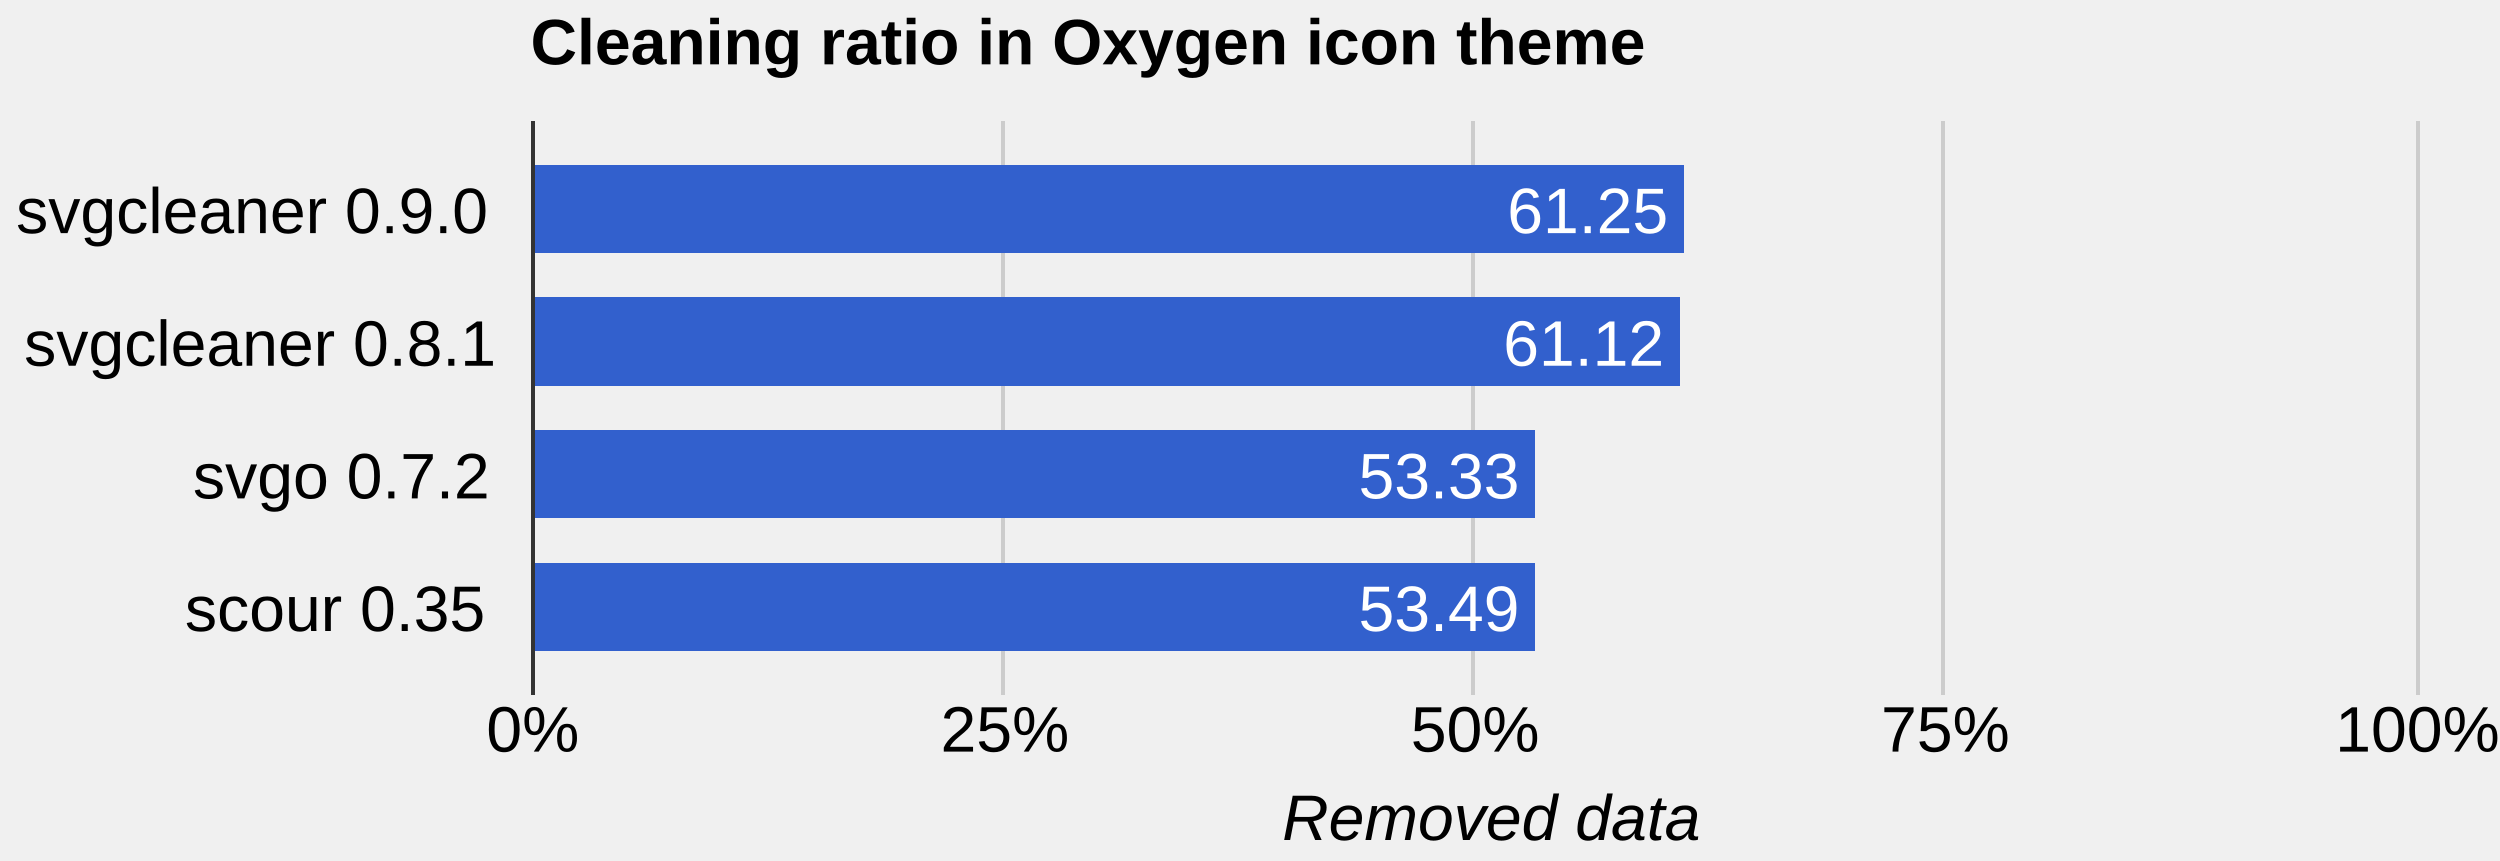
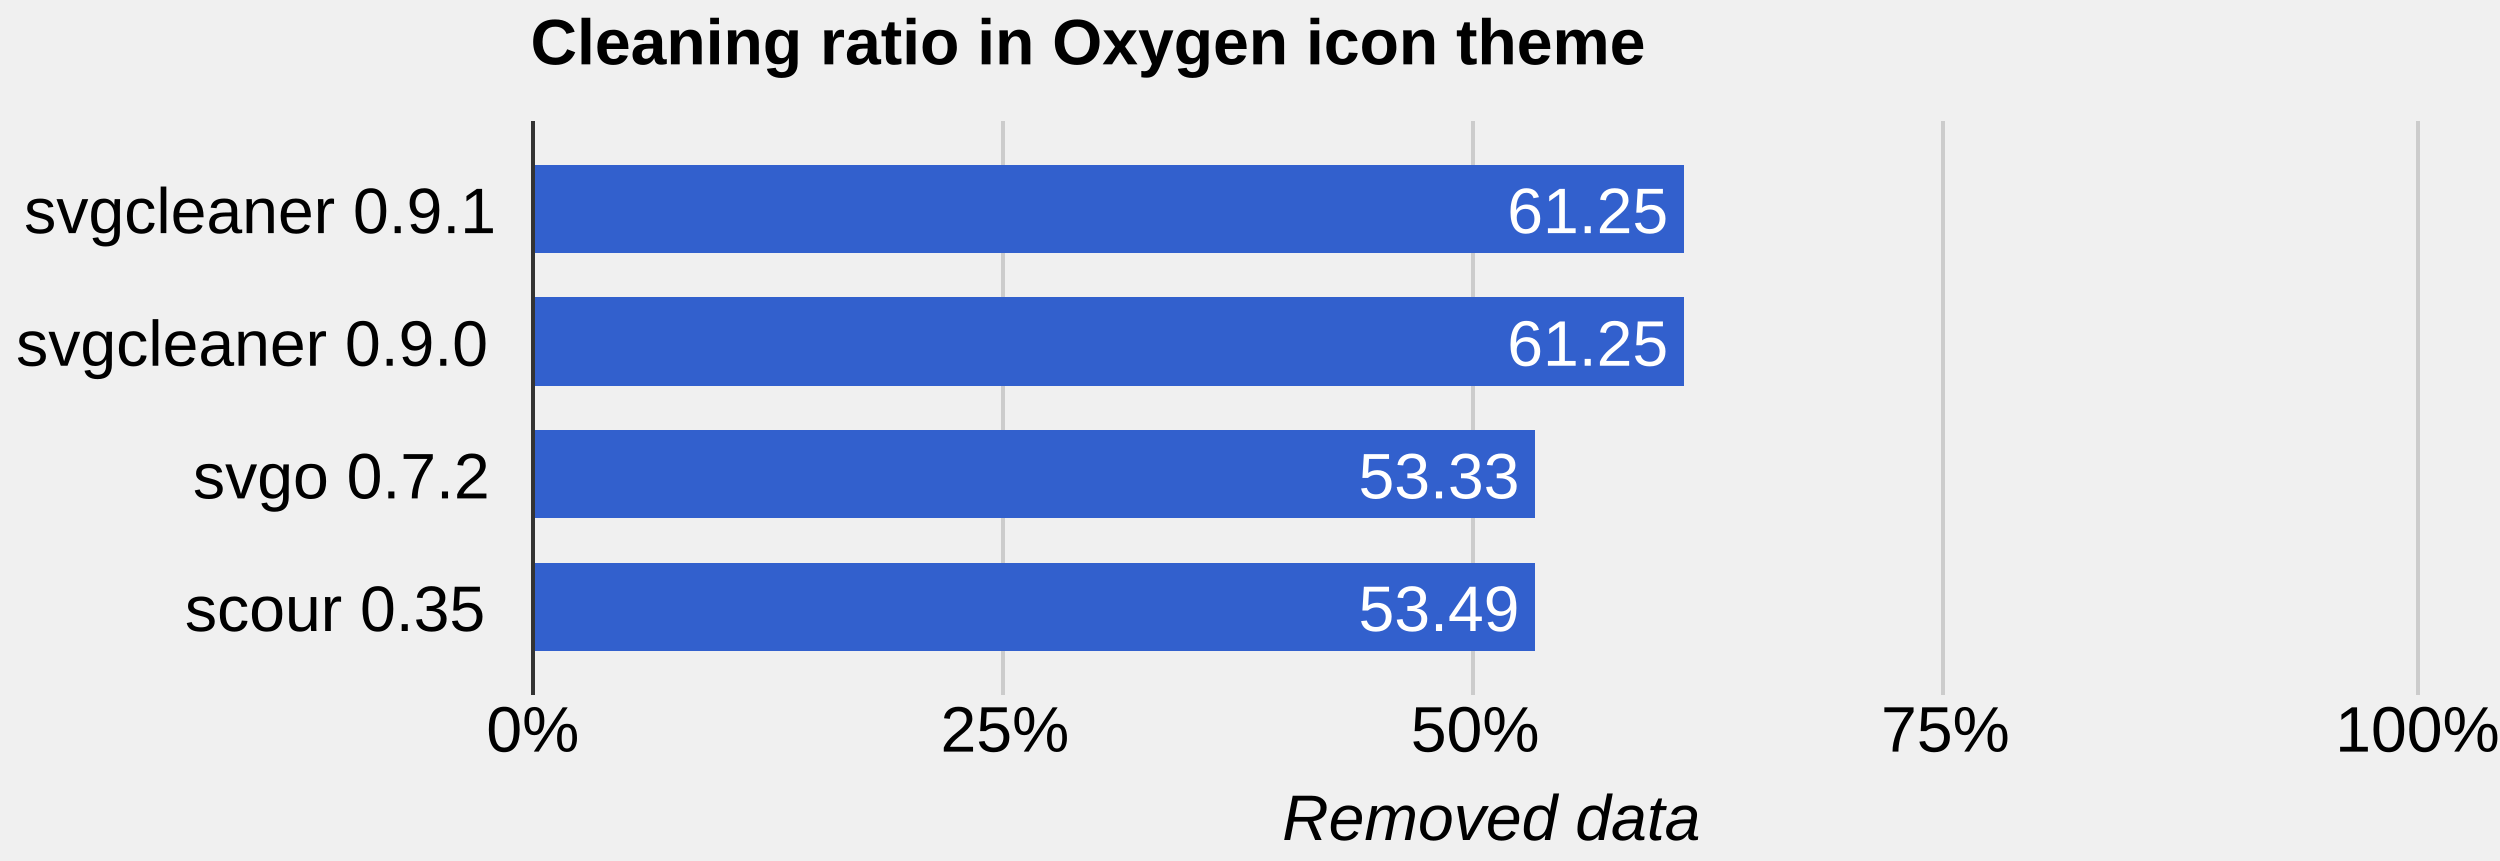
<svg xmlns="http://www.w3.org/2000/svg" height="214" shape-rendering="crispEdges" width="622">
  <text font-family="Arial" font-size="16" font-weight="bold" x="132" y="16">
        Cleaning ratio in Oxygen icon theme
    </text>
-   <text font-family="Arial" font-size="16" x="4" y="58">
+   <text font-family="Arial" font-size="16" x="6" y="58">
+         svgcleaner 0.9.1
+     </text>
+   <text font-family="Arial" font-size="16" x="4" y="91">
        svgcleaner 0.9.0
-     </text>
-   <text font-family="Arial" font-size="16" x="6" y="91">
-         svgcleaner 0.8.1
    </text>
  <text font-family="Arial" font-size="16" x="48" y="124">
        svgo 0.7.2
    </text>
  <text font-family="Arial" font-size="16" x="46" y="157">
        scour 0.35
    </text>
  <rect fill="#ccc" height="143" width="1" x="132" y="30" />
  <text fill="#000" font-family="Arial" font-size="16" x="121" y="187">
        0%
    </text>
  <rect fill="#ccc" height="143" width="1" x="249" y="30" />
  <text fill="#000" font-family="Arial" font-size="16" x="234" y="187">
        25%
    </text>
  <rect fill="#ccc" height="143" width="1" x="366" y="30" />
  <text fill="#000" font-family="Arial" font-size="16" x="351" y="187">
        50%
    </text>
  <rect fill="#ccc" height="143" width="1" x="483" y="30" />
  <text fill="#000" font-family="Arial" font-size="16" x="468" y="187">
        75%
    </text>
  <rect fill="#ccc" height="143" width="1" x="601" y="30" />
  <text fill="#000" font-family="Arial" font-size="16" x="581" y="187">
        100%
    </text>
  <rect fill="#3260cd" height="22" width="287" x="132" y="41" />
  <text fill="#fff" font-family="Arial" font-size="16" x="375" y="58">
        61.25
    </text>
-   <rect fill="#3260cd" height="22" width="286" x="132" y="74" />
-   <text fill="#fff" font-family="Arial" font-size="16" x="374" y="91">
-         61.12
+   <rect fill="#3260cd" height="22" width="287" x="132" y="74" />
+   <text fill="#fff" font-family="Arial" font-size="16" x="375" y="91">
+         61.25
    </text>
  <rect fill="#3260cd" height="22" width="250" x="132" y="107" />
  <text fill="#fff" font-family="Arial" font-size="16" x="338" y="124">
        53.33
    </text>
  <rect fill="#3260cd" height="22" width="250" x="132" y="140" />
  <text fill="#fff" font-family="Arial" font-size="16" x="338" y="157">
        53.49
    </text>
  <rect fill="#333" height="143" width="1" x="132" y="30" />
  <text font-family="Arial" font-size="16" font-style="italic" x="319" y="209">
        Removed data
    </text>
</svg>
